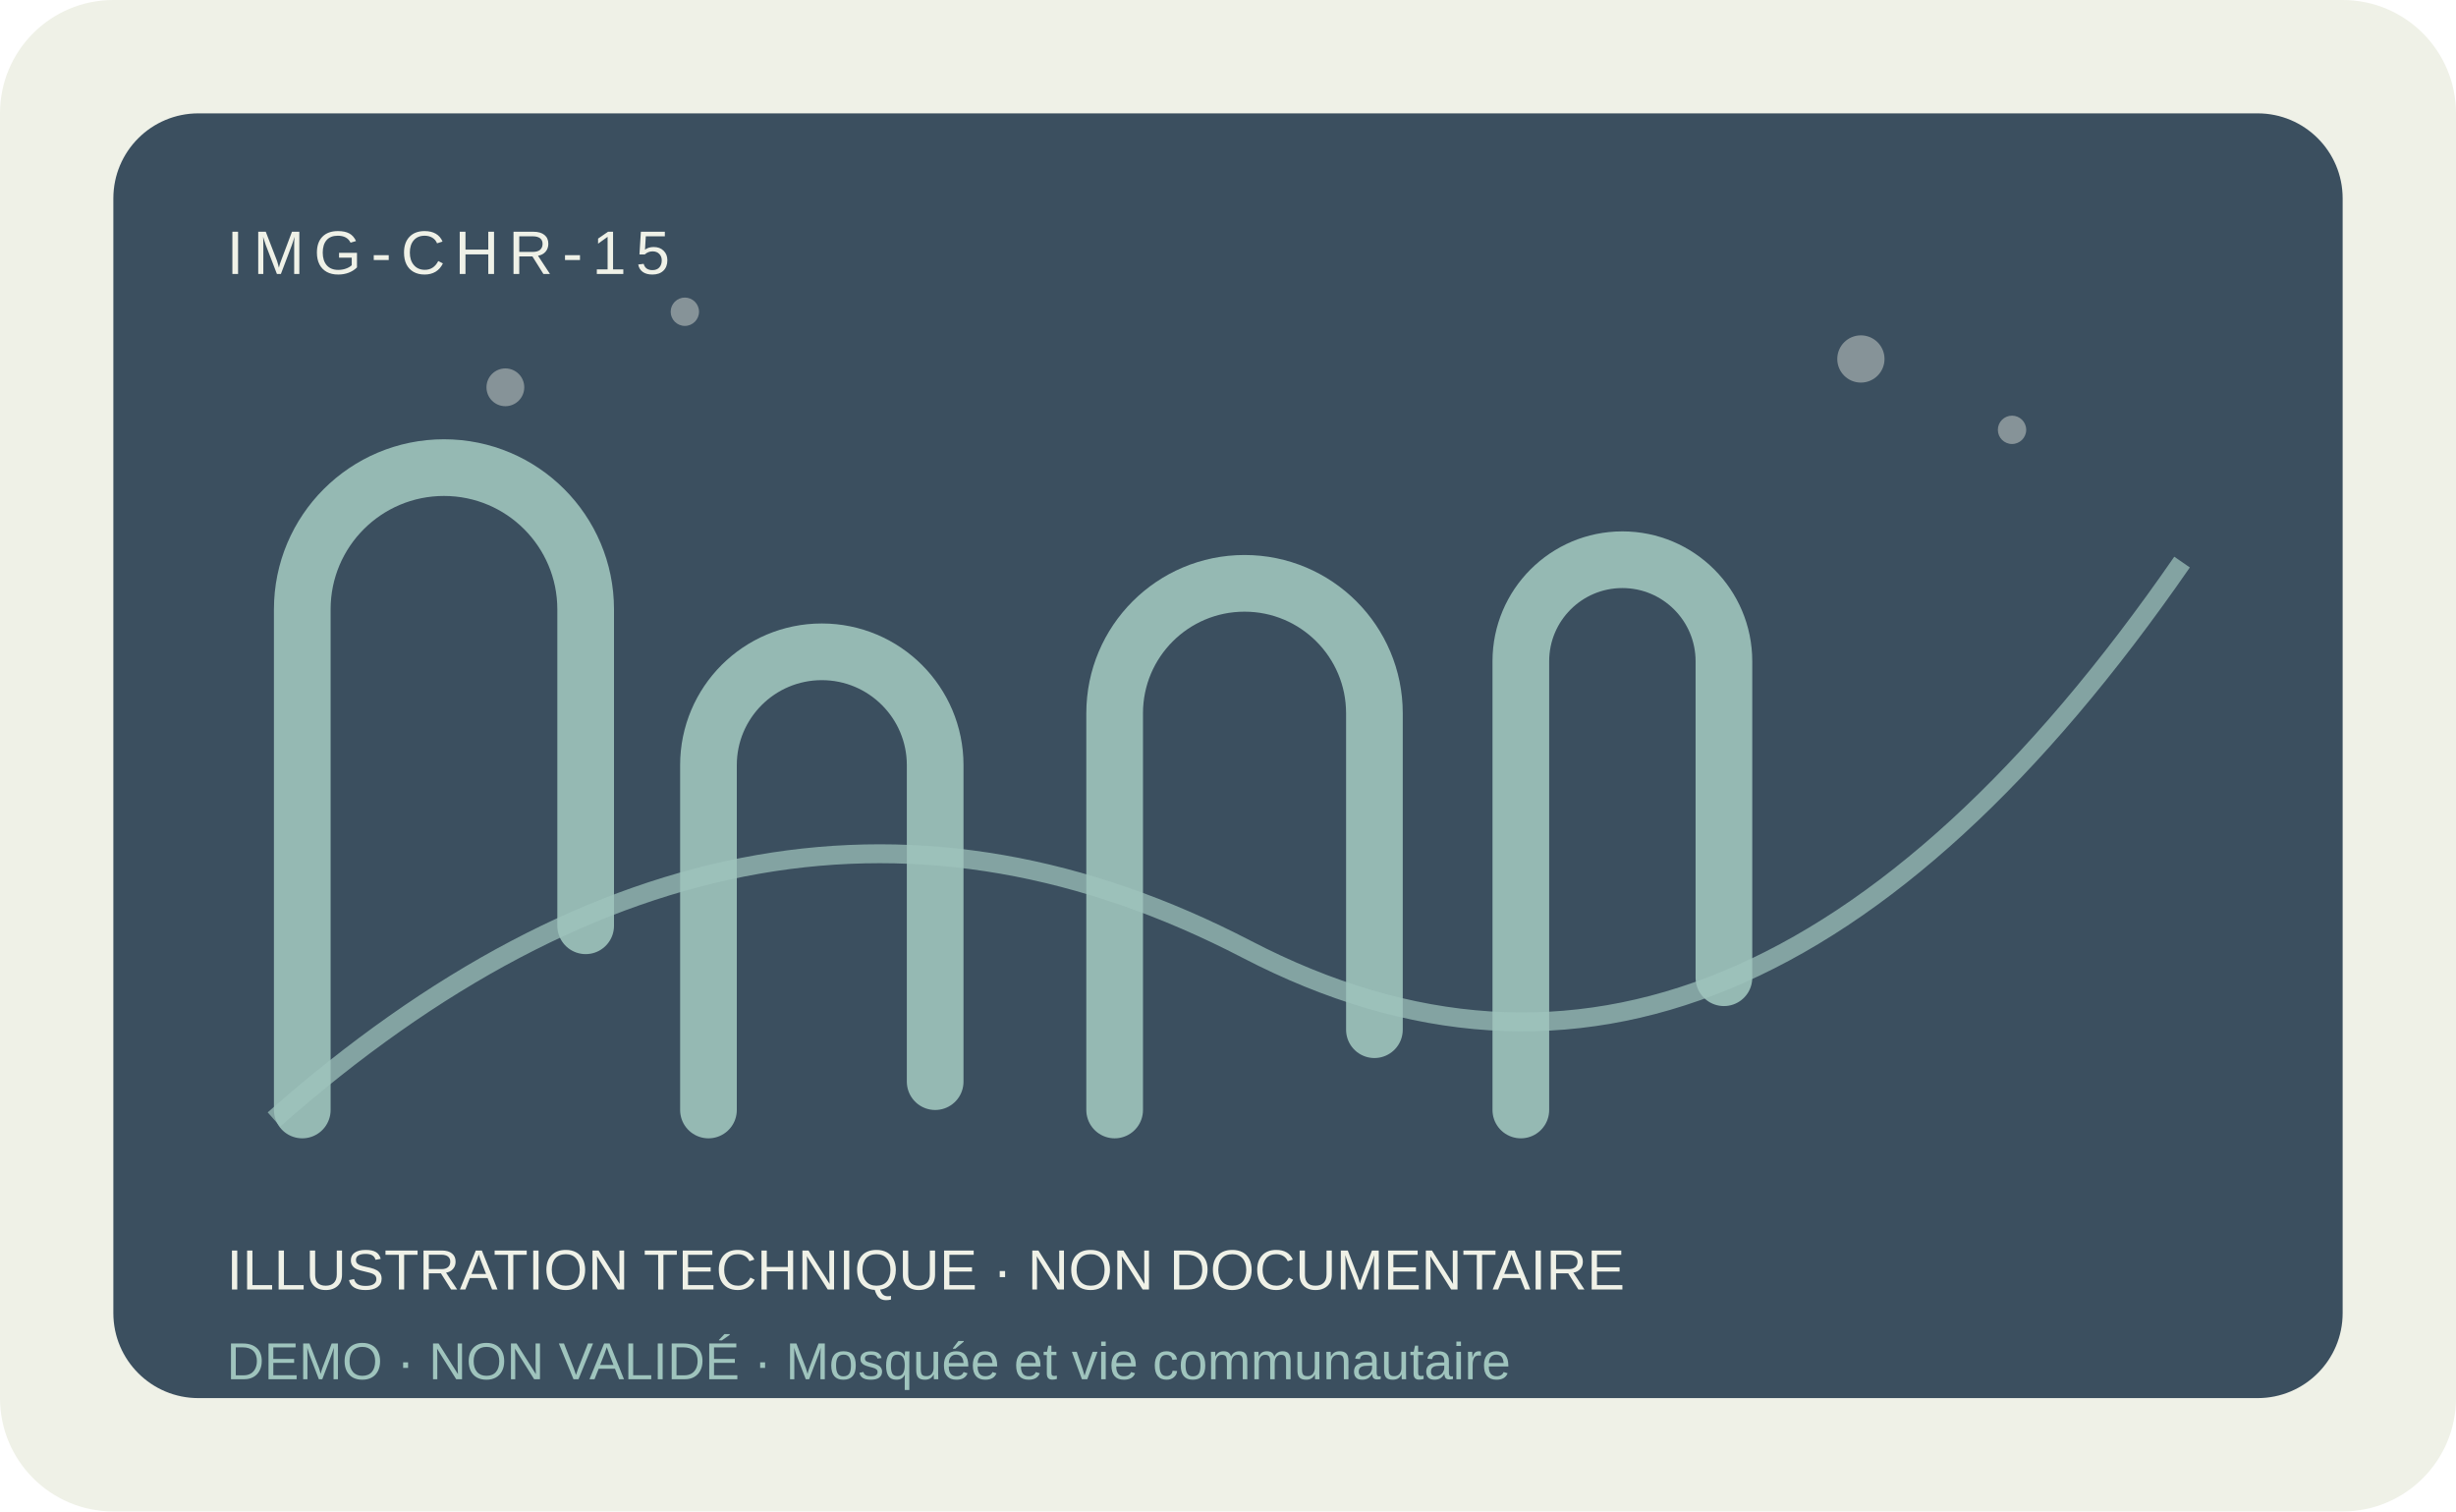
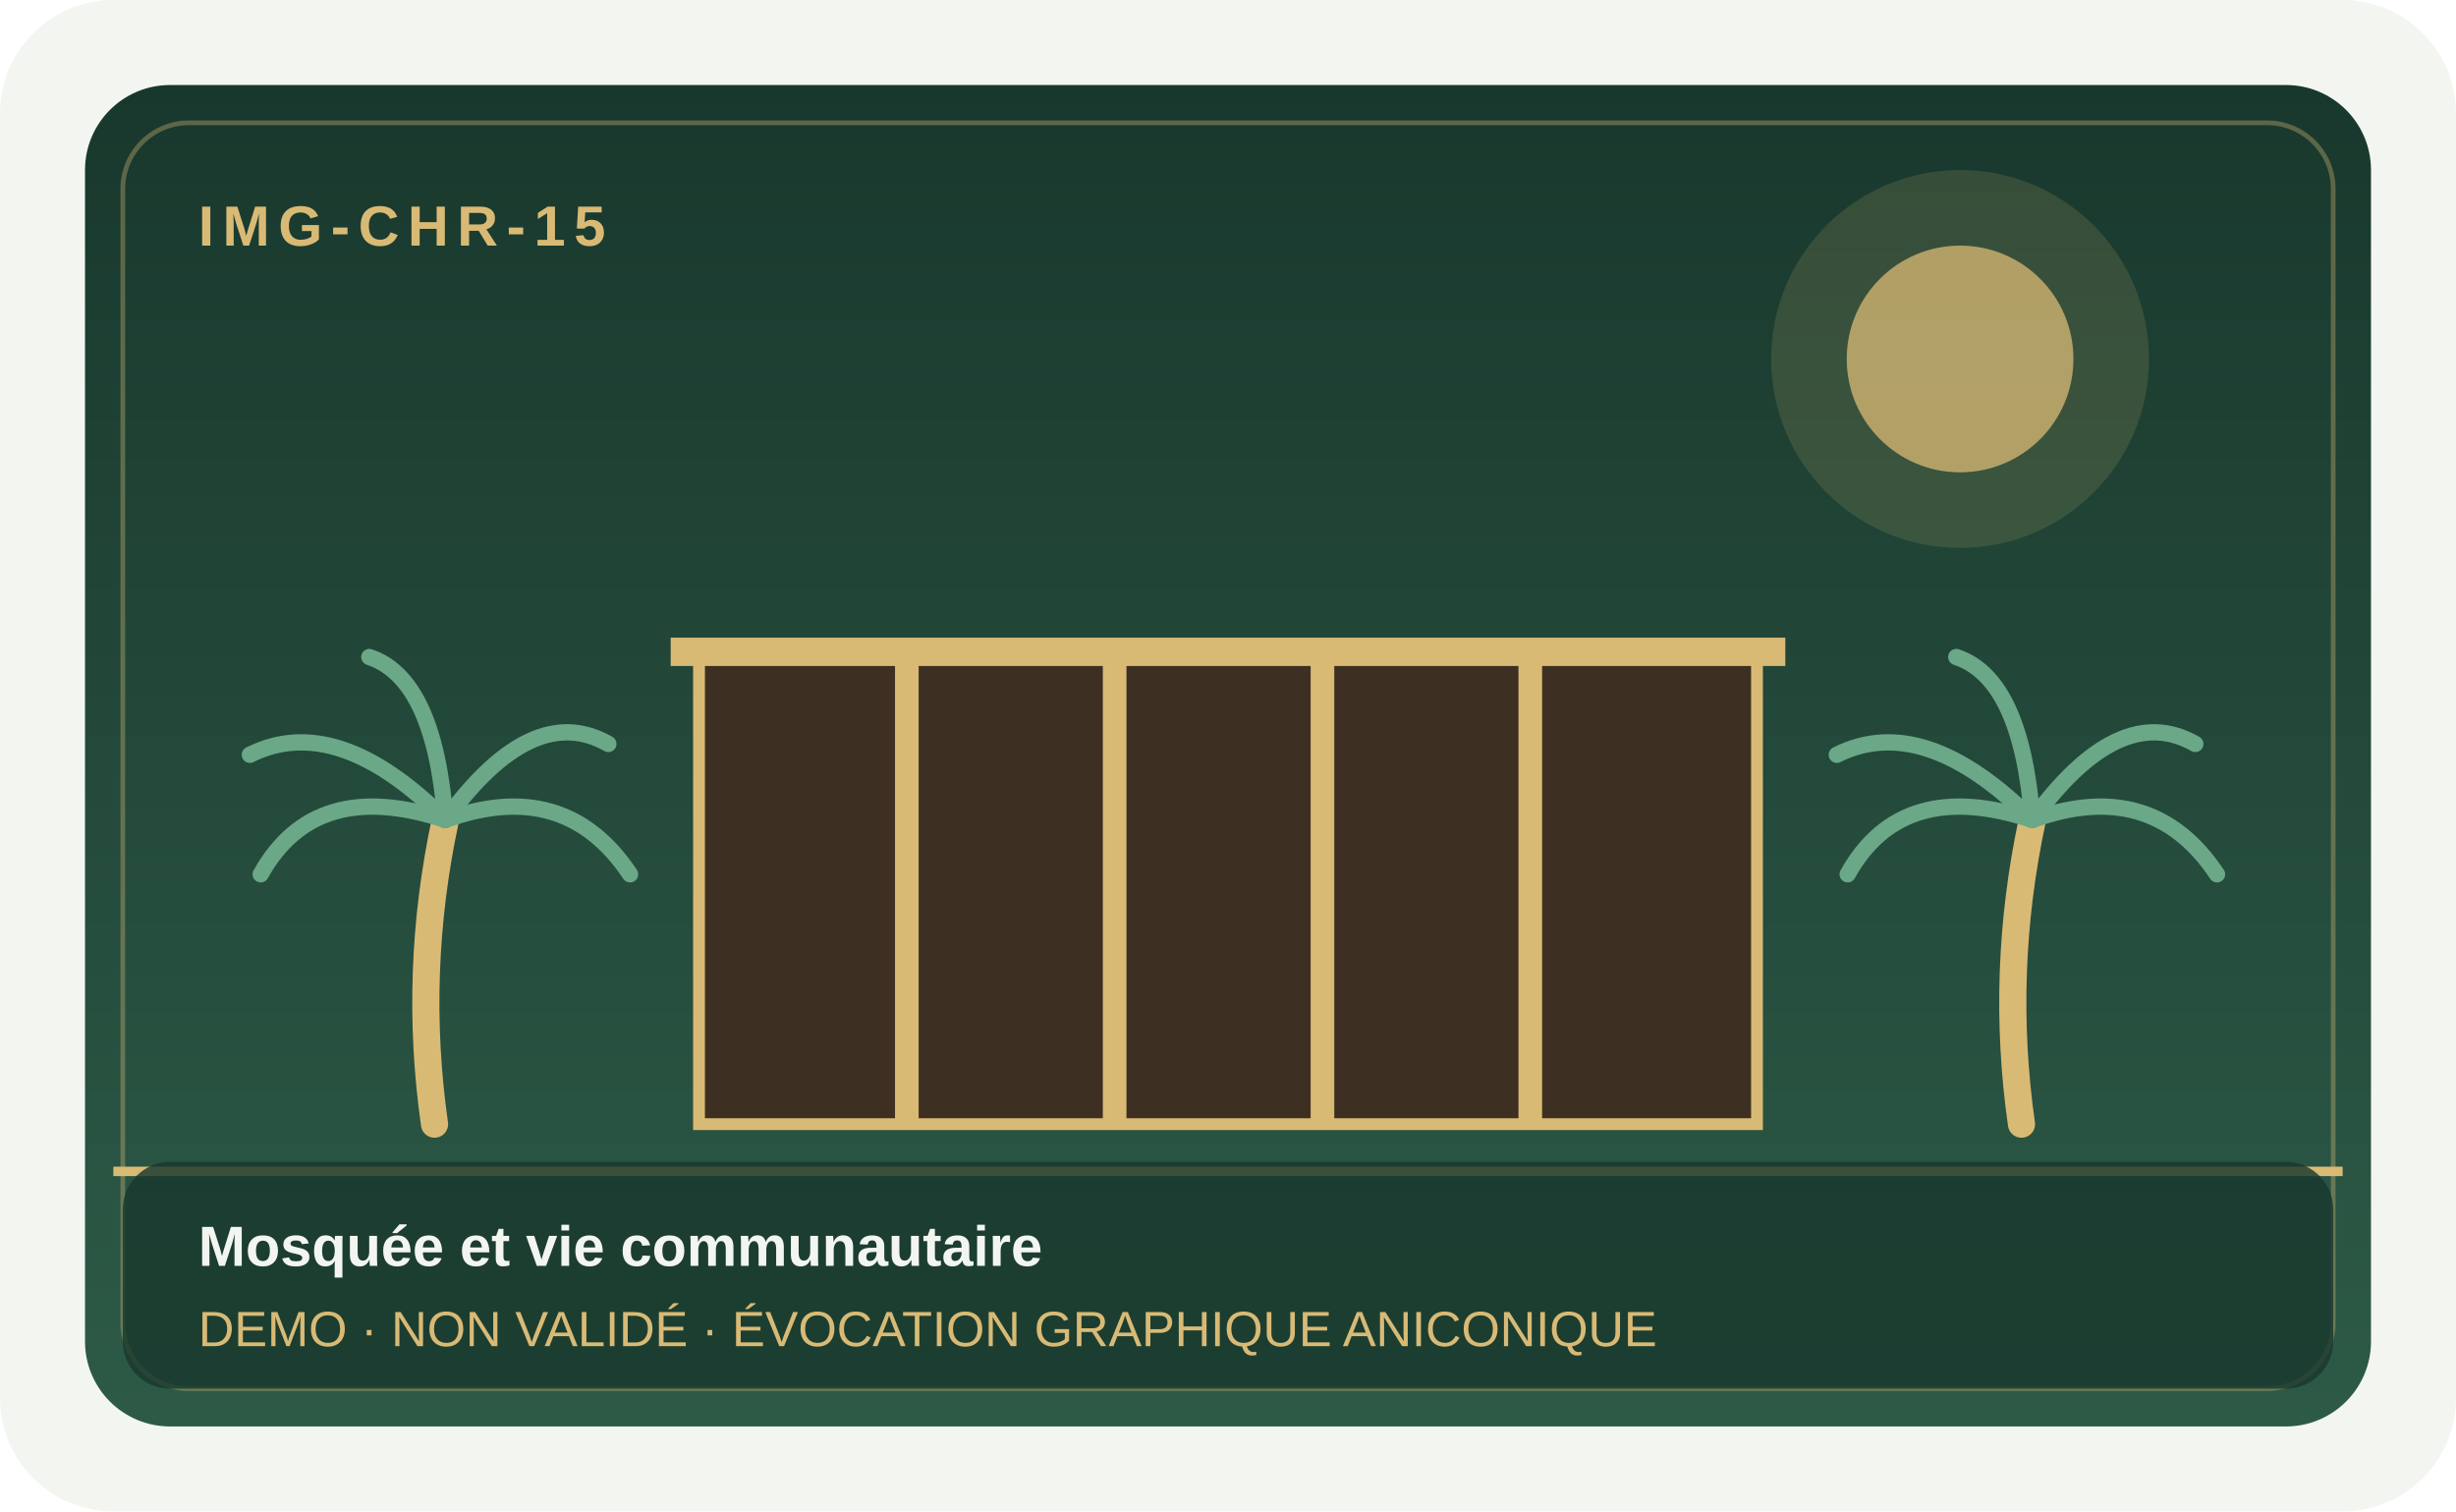
<svg xmlns="http://www.w3.org/2000/svg" viewBox="0 0 520 320" role="img" aria-labelledby="title desc">
-   <rect width="520" height="320" rx="24" fill="#eff1e7" />
-   <rect x="24" y="24" width="472" height="272" rx="18" fill="#34495a" opacity=".96" />
-   <g opacity=".9">
-     <path d="M64 235V129a30 30 0 0 1 60 0v67" fill="none" stroke="#9fc4bd" stroke-width="12" stroke-linecap="round" />
-     <path d="M150 235V162a24 24 0 0 1 48 0v67" fill="none" stroke="#9fc4bd" stroke-width="12" stroke-linecap="round" />
-     <path d="M236 235V151a27.5 27.5 0 0 1 55 0v67" fill="none" stroke="#9fc4bd" stroke-width="12" stroke-linecap="round" />
-     <path d="M322 235V140a21.5 21.5 0 0 1 43 0v67" fill="none" stroke="#9fc4bd" stroke-width="12" stroke-linecap="round" />
+   <defs>
+     <linearGradient id="sky-img-chr-15" x1="0" y1="0" x2="0" y2="1">
+       <stop offset="0%" stop-color="#19382d" />
+       <stop offset="100%" stop-color="#2d5a47" />
+     </linearGradient>
+   </defs>
+   <rect width="520" height="320" rx="24" fill="#f3f6f0" />
+   <rect x="18" y="18" width="484" height="284" rx="18" fill="url(#sky-img-chr-15)" />
+   <rect x="26" y="26" width="468" height="268" rx="14" fill="none" stroke="#d9ba75" stroke-width="1" opacity="0.35" />
+   <g>
+     <circle cx="415" cy="76" r="24" fill="#d9ba75" opacity="0.75" />
+     <circle cx="415" cy="76" r="40" fill="#d9ba75" opacity="0.15" />
  </g>
-   <path d="M58 237 Q160 147 264 201 T462 119" fill="none" stroke="#9fc4bd" stroke-width="4" opacity=".72" />
-   <g fill="#eff1e7" opacity=".42">
-     <circle cx="107" cy="82" r="4" />
-     <circle cx="145" cy="66" r="3" />
-     <circle cx="394" cy="76" r="5" />
-     <circle cx="426" cy="91" r="3" />
+   <path d="M24 248 L496 248" stroke="#d9ba75" stroke-width="2" />
+   <g transform="translate(92,238) scale(1.15)">
+     <path d="M0 0 Q-4 -28 2 -56" fill="none" stroke="#d9ba75" stroke-width="5" stroke-linecap="round" />
+     <path d="M2 -56 Q-22 -64 -32 -46" fill="none" stroke="#6aa887" stroke-width="3" stroke-linecap="round" />
+     <path d="M2 -56 Q-18 -76 -34 -68" fill="none" stroke="#6aa887" stroke-width="3" stroke-linecap="round" />
+     <path d="M2 -56 Q0 -82 -12 -86" fill="none" stroke="#6aa887" stroke-width="3" stroke-linecap="round" />
+     <path d="M2 -56 Q18 -78 32 -70" fill="none" stroke="#6aa887" stroke-width="3" stroke-linecap="round" />
+     <path d="M2 -56 Q24 -64 36 -46" fill="none" stroke="#6aa887" stroke-width="3" stroke-linecap="round" />
  </g>
-   <text x="48" y="58" fill="#eff1e7" font-family="Arial, sans-serif" font-size="13" letter-spacing="2">IMG-CHR-15</text>
-   <text x="48" y="273" fill="#eff1e7" font-family="Arial, sans-serif" font-size="12">ILLUSTRATION TECHNIQUE · NON DOCUMENTAIRE</text>
-   <text x="48" y="292" fill="#9fc4bd" font-family="Arial, sans-serif" font-size="11">DEMO · NON VALIDÉ · Mosquée et vie communautaire</text>
+   <g transform="translate(428,238) scale(1.15)">
+     <path d="M0 0 Q-4 -28 2 -56" fill="none" stroke="#d9ba75" stroke-width="5" stroke-linecap="round" />
+     <path d="M2 -56 Q-22 -64 -32 -46" fill="none" stroke="#6aa887" stroke-width="3" stroke-linecap="round" />
+     <path d="M2 -56 Q-18 -76 -34 -68" fill="none" stroke="#6aa887" stroke-width="3" stroke-linecap="round" />
+     <path d="M2 -56 Q0 -82 -12 -86" fill="none" stroke="#6aa887" stroke-width="3" stroke-linecap="round" />
+     <path d="M2 -56 Q18 -78 32 -70" fill="none" stroke="#6aa887" stroke-width="3" stroke-linecap="round" />
+     <path d="M2 -56 Q24 -64 36 -46" fill="none" stroke="#6aa887" stroke-width="3" stroke-linecap="round" />
+   </g>
+   <rect x="148" y="138" width="224" height="100" fill="#3e2f23" stroke="#d9ba75" stroke-width="2.5" />
+   <line x1="142" y1="138" x2="378" y2="138" stroke="#d9ba75" stroke-width="6" />
+   <line x1="192" y1="138" x2="192" y2="238" stroke="#d9ba75" stroke-width="5" />
+   <line x1="236" y1="138" x2="236" y2="238" stroke="#d9ba75" stroke-width="5" />
+   <line x1="280" y1="138" x2="280" y2="238" stroke="#d9ba75" stroke-width="5" />
+   <line x1="324" y1="138" x2="324" y2="238" stroke="#d9ba75" stroke-width="5" />
+   <rect x="26" y="246" width="468" height="48" rx="10" fill="#19382d" opacity="0.82" />
+   <text x="42" y="52" fill="#d9ba75" font-family="Arial, sans-serif" font-size="12" font-weight="bold" letter-spacing="1.8">IMG-CHR-15</text>
+   <text x="42" y="268" fill="#f3f6f0" font-family="Arial, sans-serif" font-size="12" font-weight="bold">Mosquée et vie communautaire</text>
+   <text x="42" y="285" fill="#d9ba75" font-family="Arial, sans-serif" font-size="10.5">DEMO · NON VALIDÉ · ÉVOCATION GRAPHIQUE ANICONIQUE</text>
</svg>
